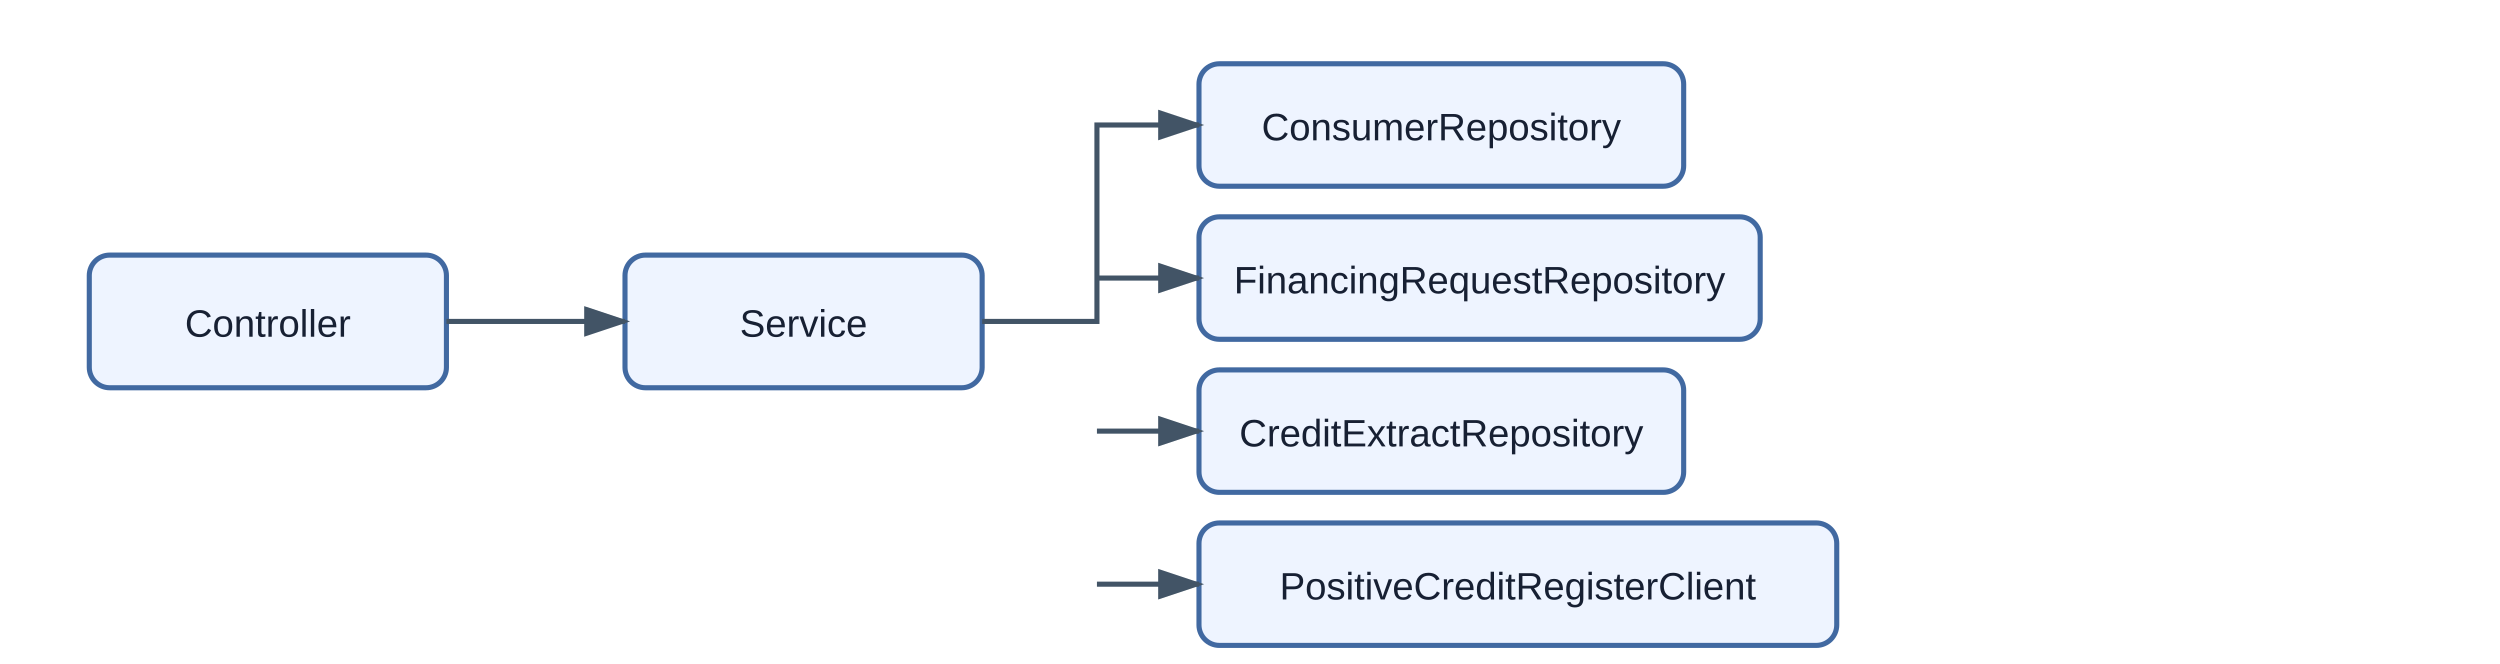
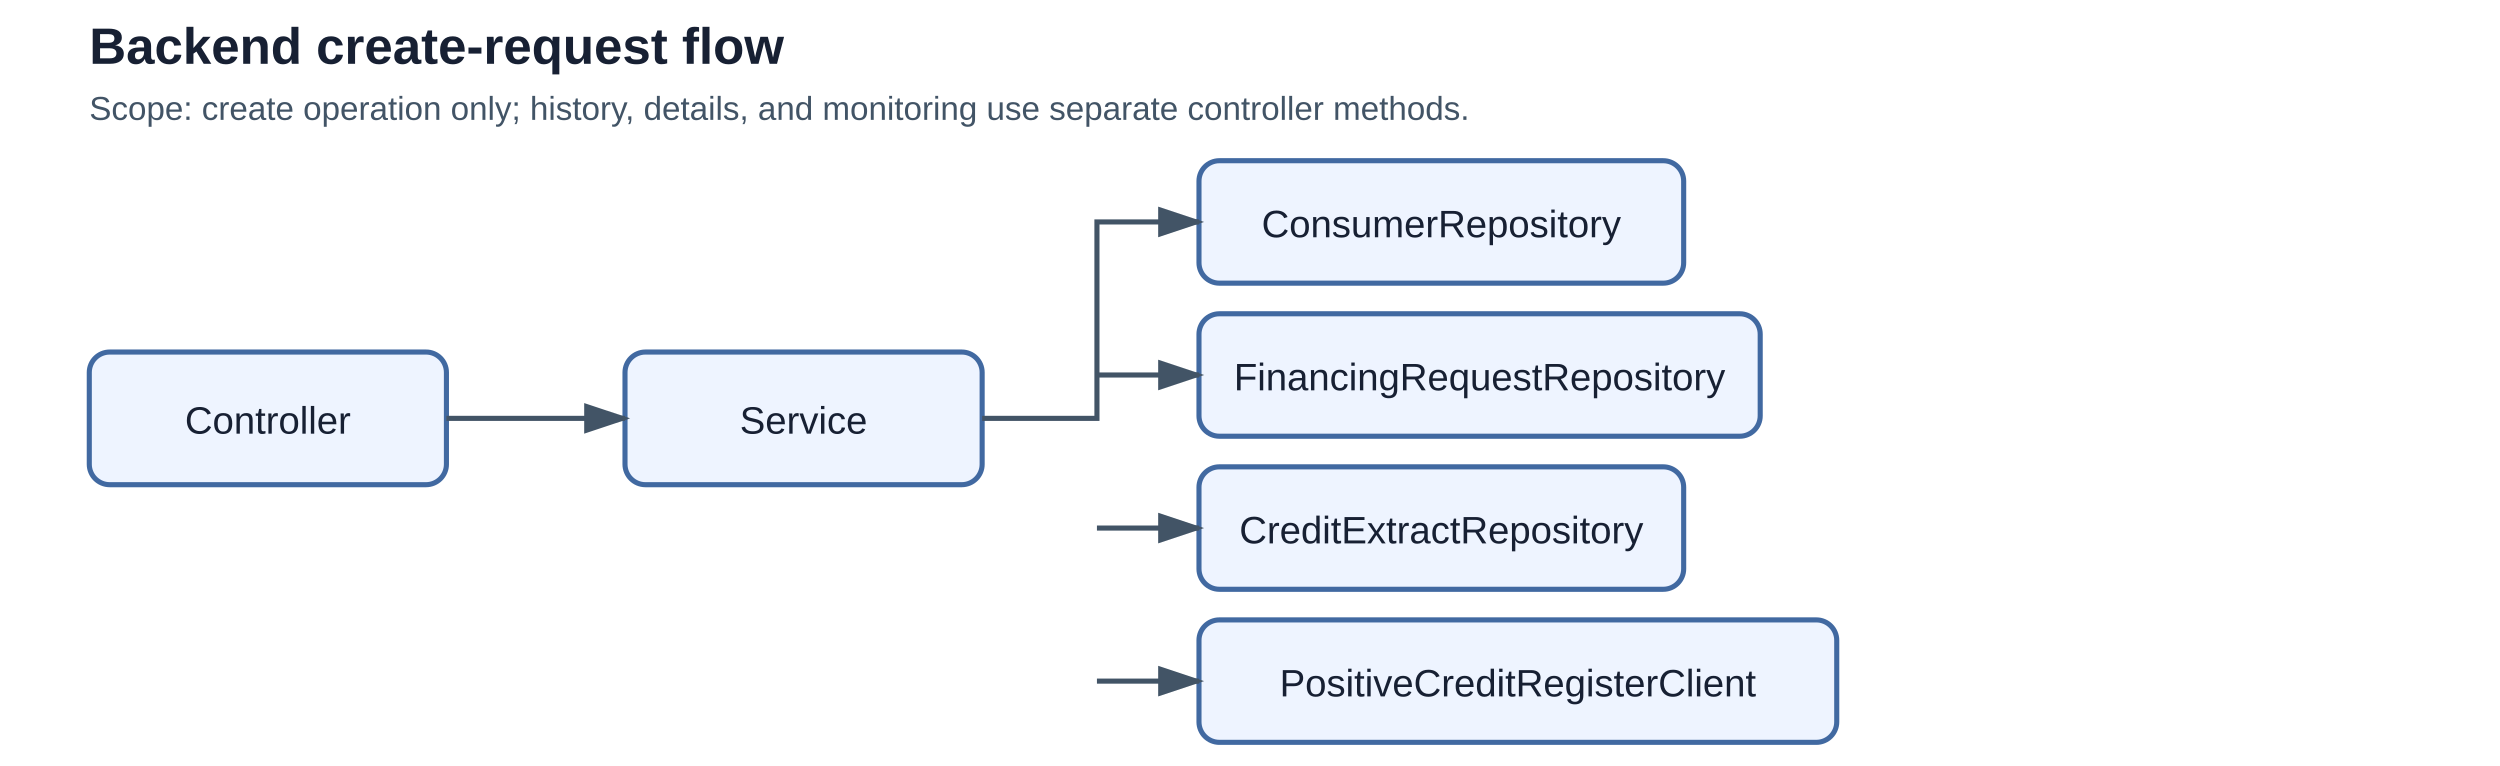
- <svg xmlns="http://www.w3.org/2000/svg" width="980" height="260" viewBox="0 0 980 260">
-   <style>text{font:15px Arial,sans-serif;fill:#172033} .box{fill:#eef4ff;stroke:#4169a1;stroke-width:2} .line{stroke:#425466;stroke-width:2;fill:none;marker-end:url(#arrow)}</style>
+ <svg xmlns="http://www.w3.org/2000/svg" width="980" height="300" viewBox="0 0 980 300" role="img" aria-labelledby="title description">
+   <style>
+     text{font:15px Arial,sans-serif;fill:#172033}
+     .heading{font-size:20px;font-weight:bold}
+     .scope{font-size:13px;fill:#425466}
+     .box{fill:#eef4ff;stroke:#4169a1;stroke-width:2}
+     .line{stroke:#425466;stroke-width:2;fill:none;marker-end:url(#arrow)}
+   </style>
  <defs>
    <marker id="arrow" markerWidth="10" markerHeight="10" refX="8" refY="3" orient="auto">
      <path d="M0,0 L9,3 L0,6 z" fill="#425466" />
    </marker>
  </defs>
-   <rect class="box" x="35" y="100" width="140" height="52" rx="8" />
-   <text x="105" y="132" text-anchor="middle">Controller</text>
-   <rect class="box" x="245" y="100" width="140" height="52" rx="8" />
-   <text x="315" y="132" text-anchor="middle">Service</text>
-   <rect class="box" x="470" y="25" width="190" height="48" rx="8" />
-   <text x="565" y="55" text-anchor="middle">ConsumerRepository</text>
-   <rect class="box" x="470" y="85" width="220" height="48" rx="8" />
-   <text x="580" y="115" text-anchor="middle">FinancingRequestRepository</text>
-   <rect class="box" x="470" y="145" width="190" height="48" rx="8" />
-   <text x="565" y="175" text-anchor="middle">CreditExtractRepository</text>
-   <rect class="box" x="470" y="205" width="250" height="48" rx="8" />
-   <text x="595" y="235" text-anchor="middle">PositiveCreditRegisterClient</text>
-   <path class="line" d="M175 126 H245" />
-   <path class="line" d="M385 126 H430 V49 H470" />
-   <path class="line" d="M430 109 H470" />
-   <path class="line" d="M430 169 H470" />
-   <path class="line" d="M430 229 H470" />
+   <text class="heading" x="35" y="25">Backend create-request flow</text>
+   <text class="scope" x="35" y="47">Scope: create operation only; history, details, and monitoring use separate controller methods.</text>
+   <g transform="translate(0 38)">
+     <rect class="box" x="35" y="100" width="140" height="52" rx="8" />
+     <text x="105" y="132" text-anchor="middle">Controller</text>
+     <rect class="box" x="245" y="100" width="140" height="52" rx="8" />
+     <text x="315" y="132" text-anchor="middle">Service</text>
+     <rect class="box" x="470" y="25" width="190" height="48" rx="8" />
+     <text x="565" y="55" text-anchor="middle">ConsumerRepository</text>
+     <rect class="box" x="470" y="85" width="220" height="48" rx="8" />
+     <text x="580" y="115" text-anchor="middle">FinancingRequestRepository</text>
+     <rect class="box" x="470" y="145" width="190" height="48" rx="8" />
+     <text x="565" y="175" text-anchor="middle">CreditExtractRepository</text>
+     <rect class="box" x="470" y="205" width="250" height="48" rx="8" />
+     <text x="595" y="235" text-anchor="middle">PositiveCreditRegisterClient</text>
+     <path class="line" d="M175 126 H245" />
+     <path class="line" d="M385 126 H430 V49 H470" />
+     <path class="line" d="M430 109 H470" />
+     <path class="line" d="M430 169 H470" />
+     <path class="line" d="M430 229 H470" />
+   </g>
</svg>
